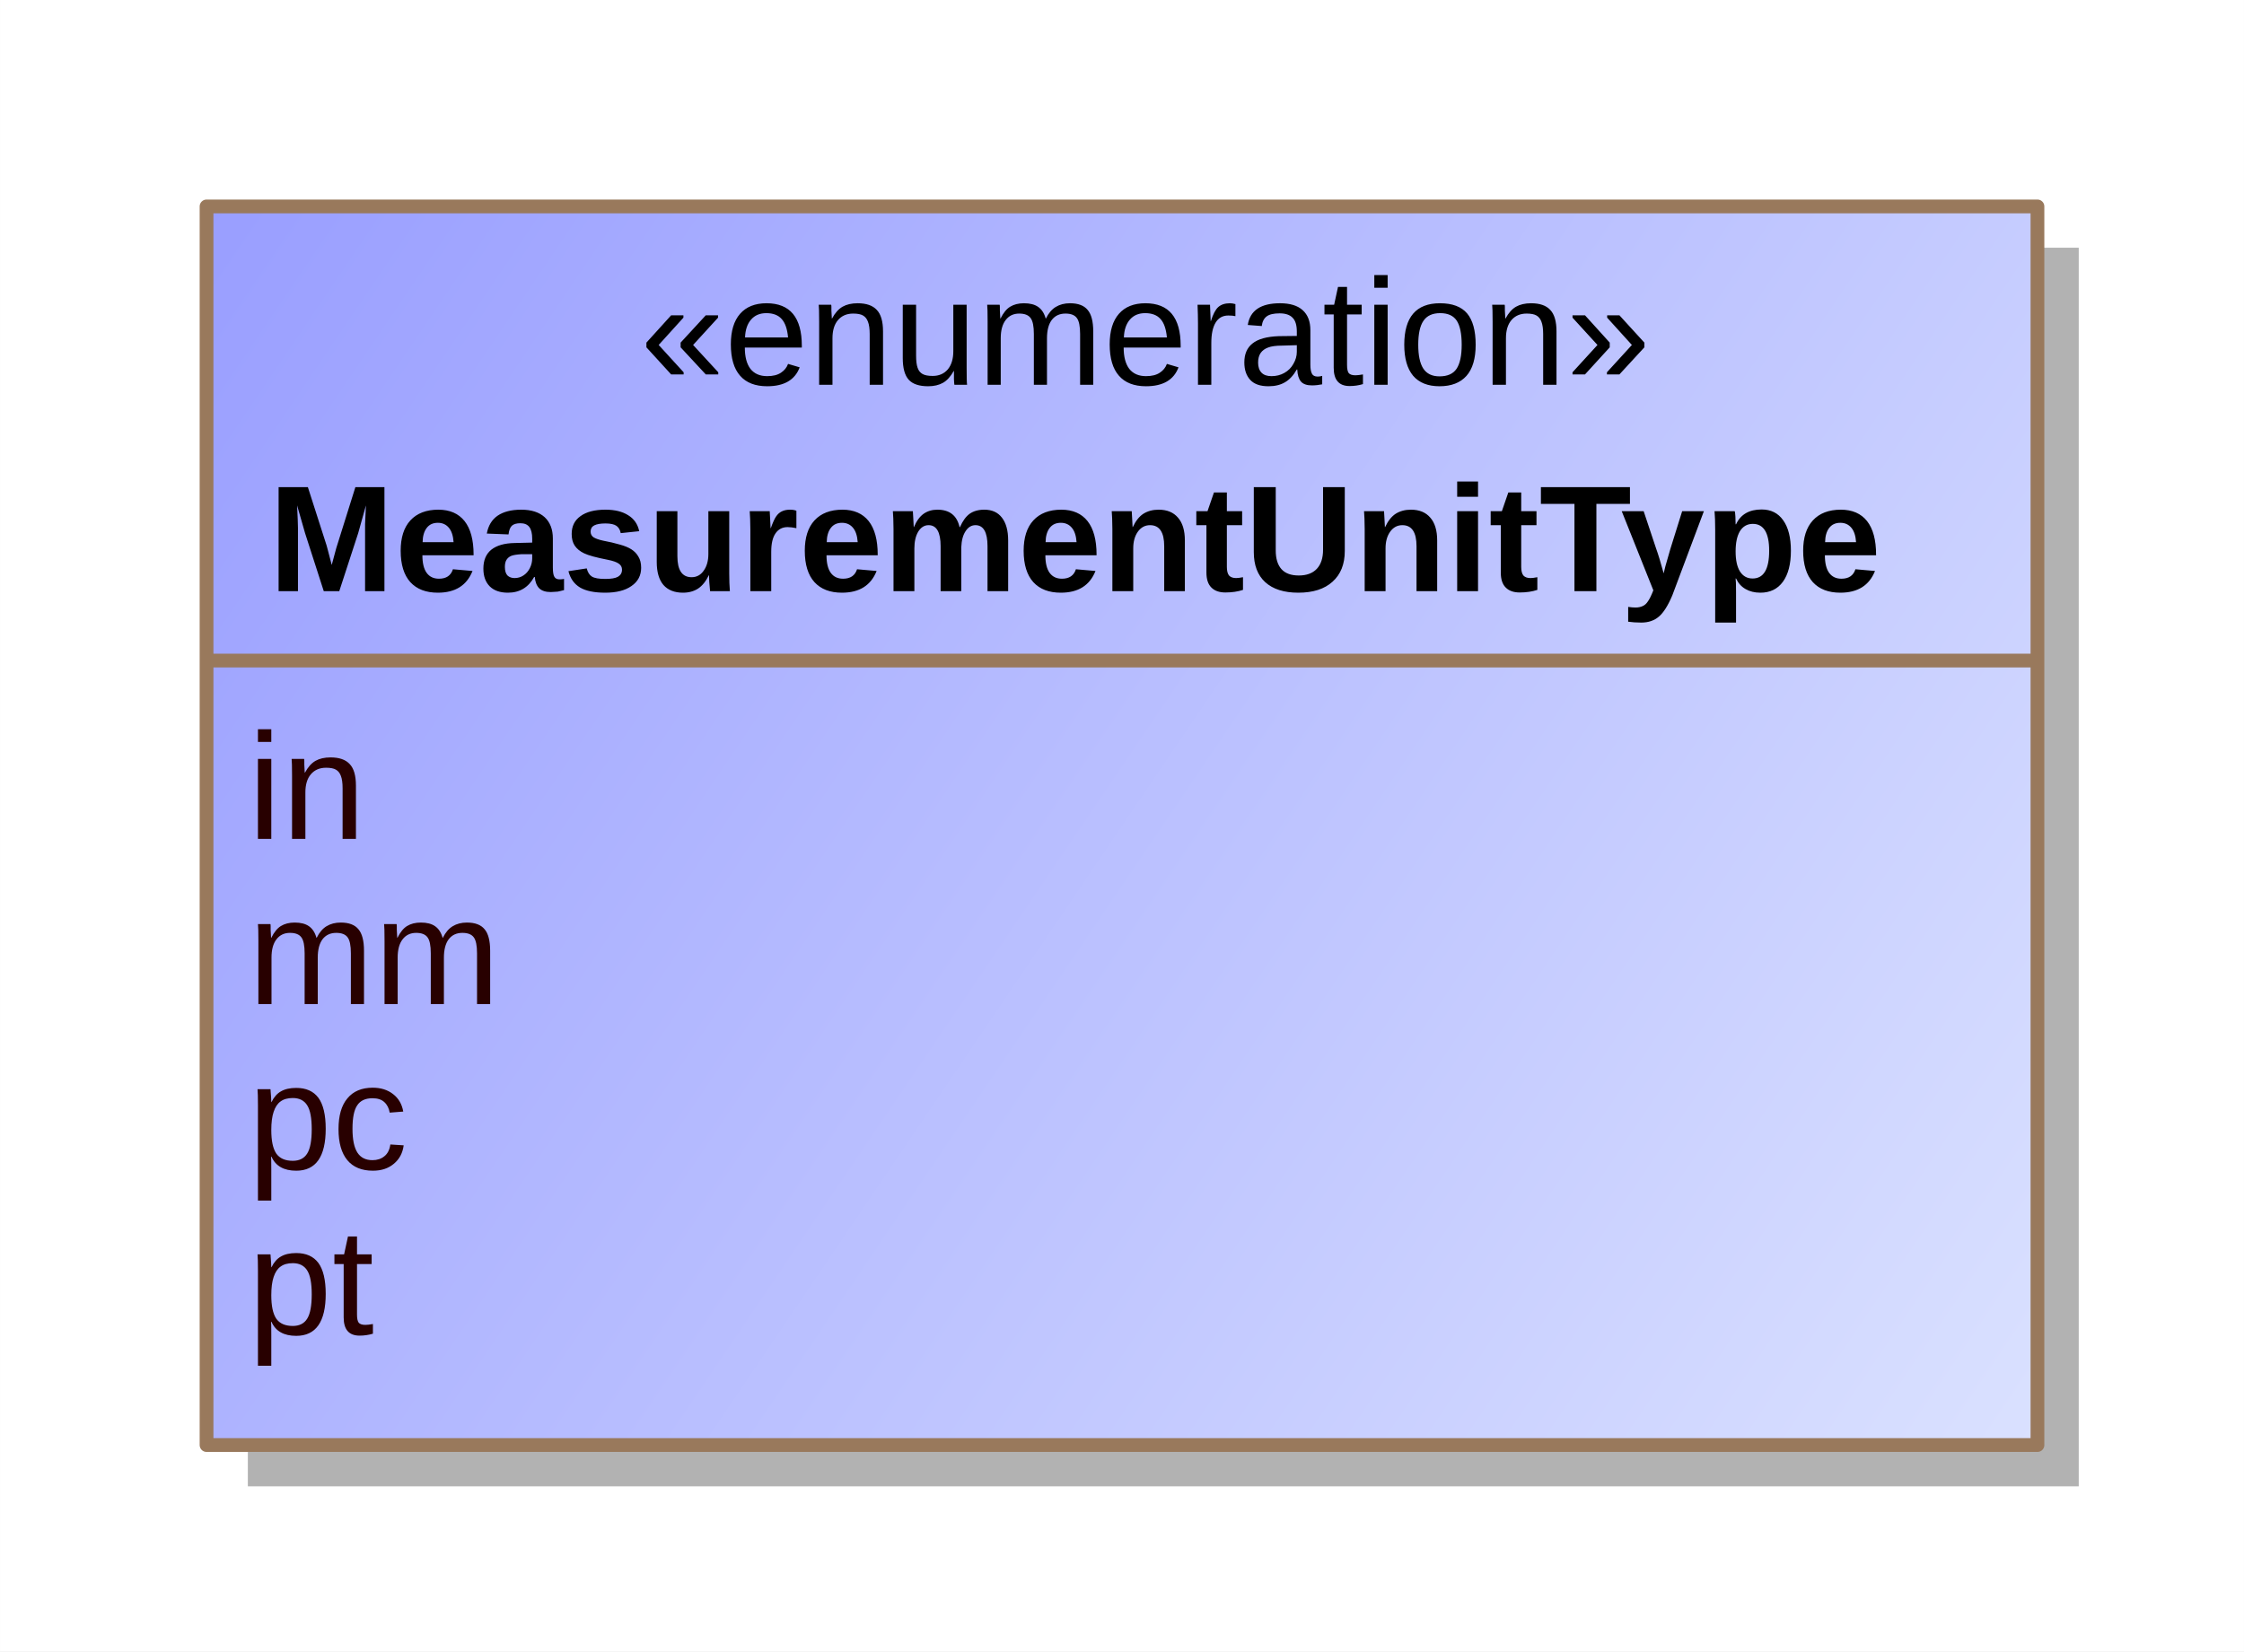
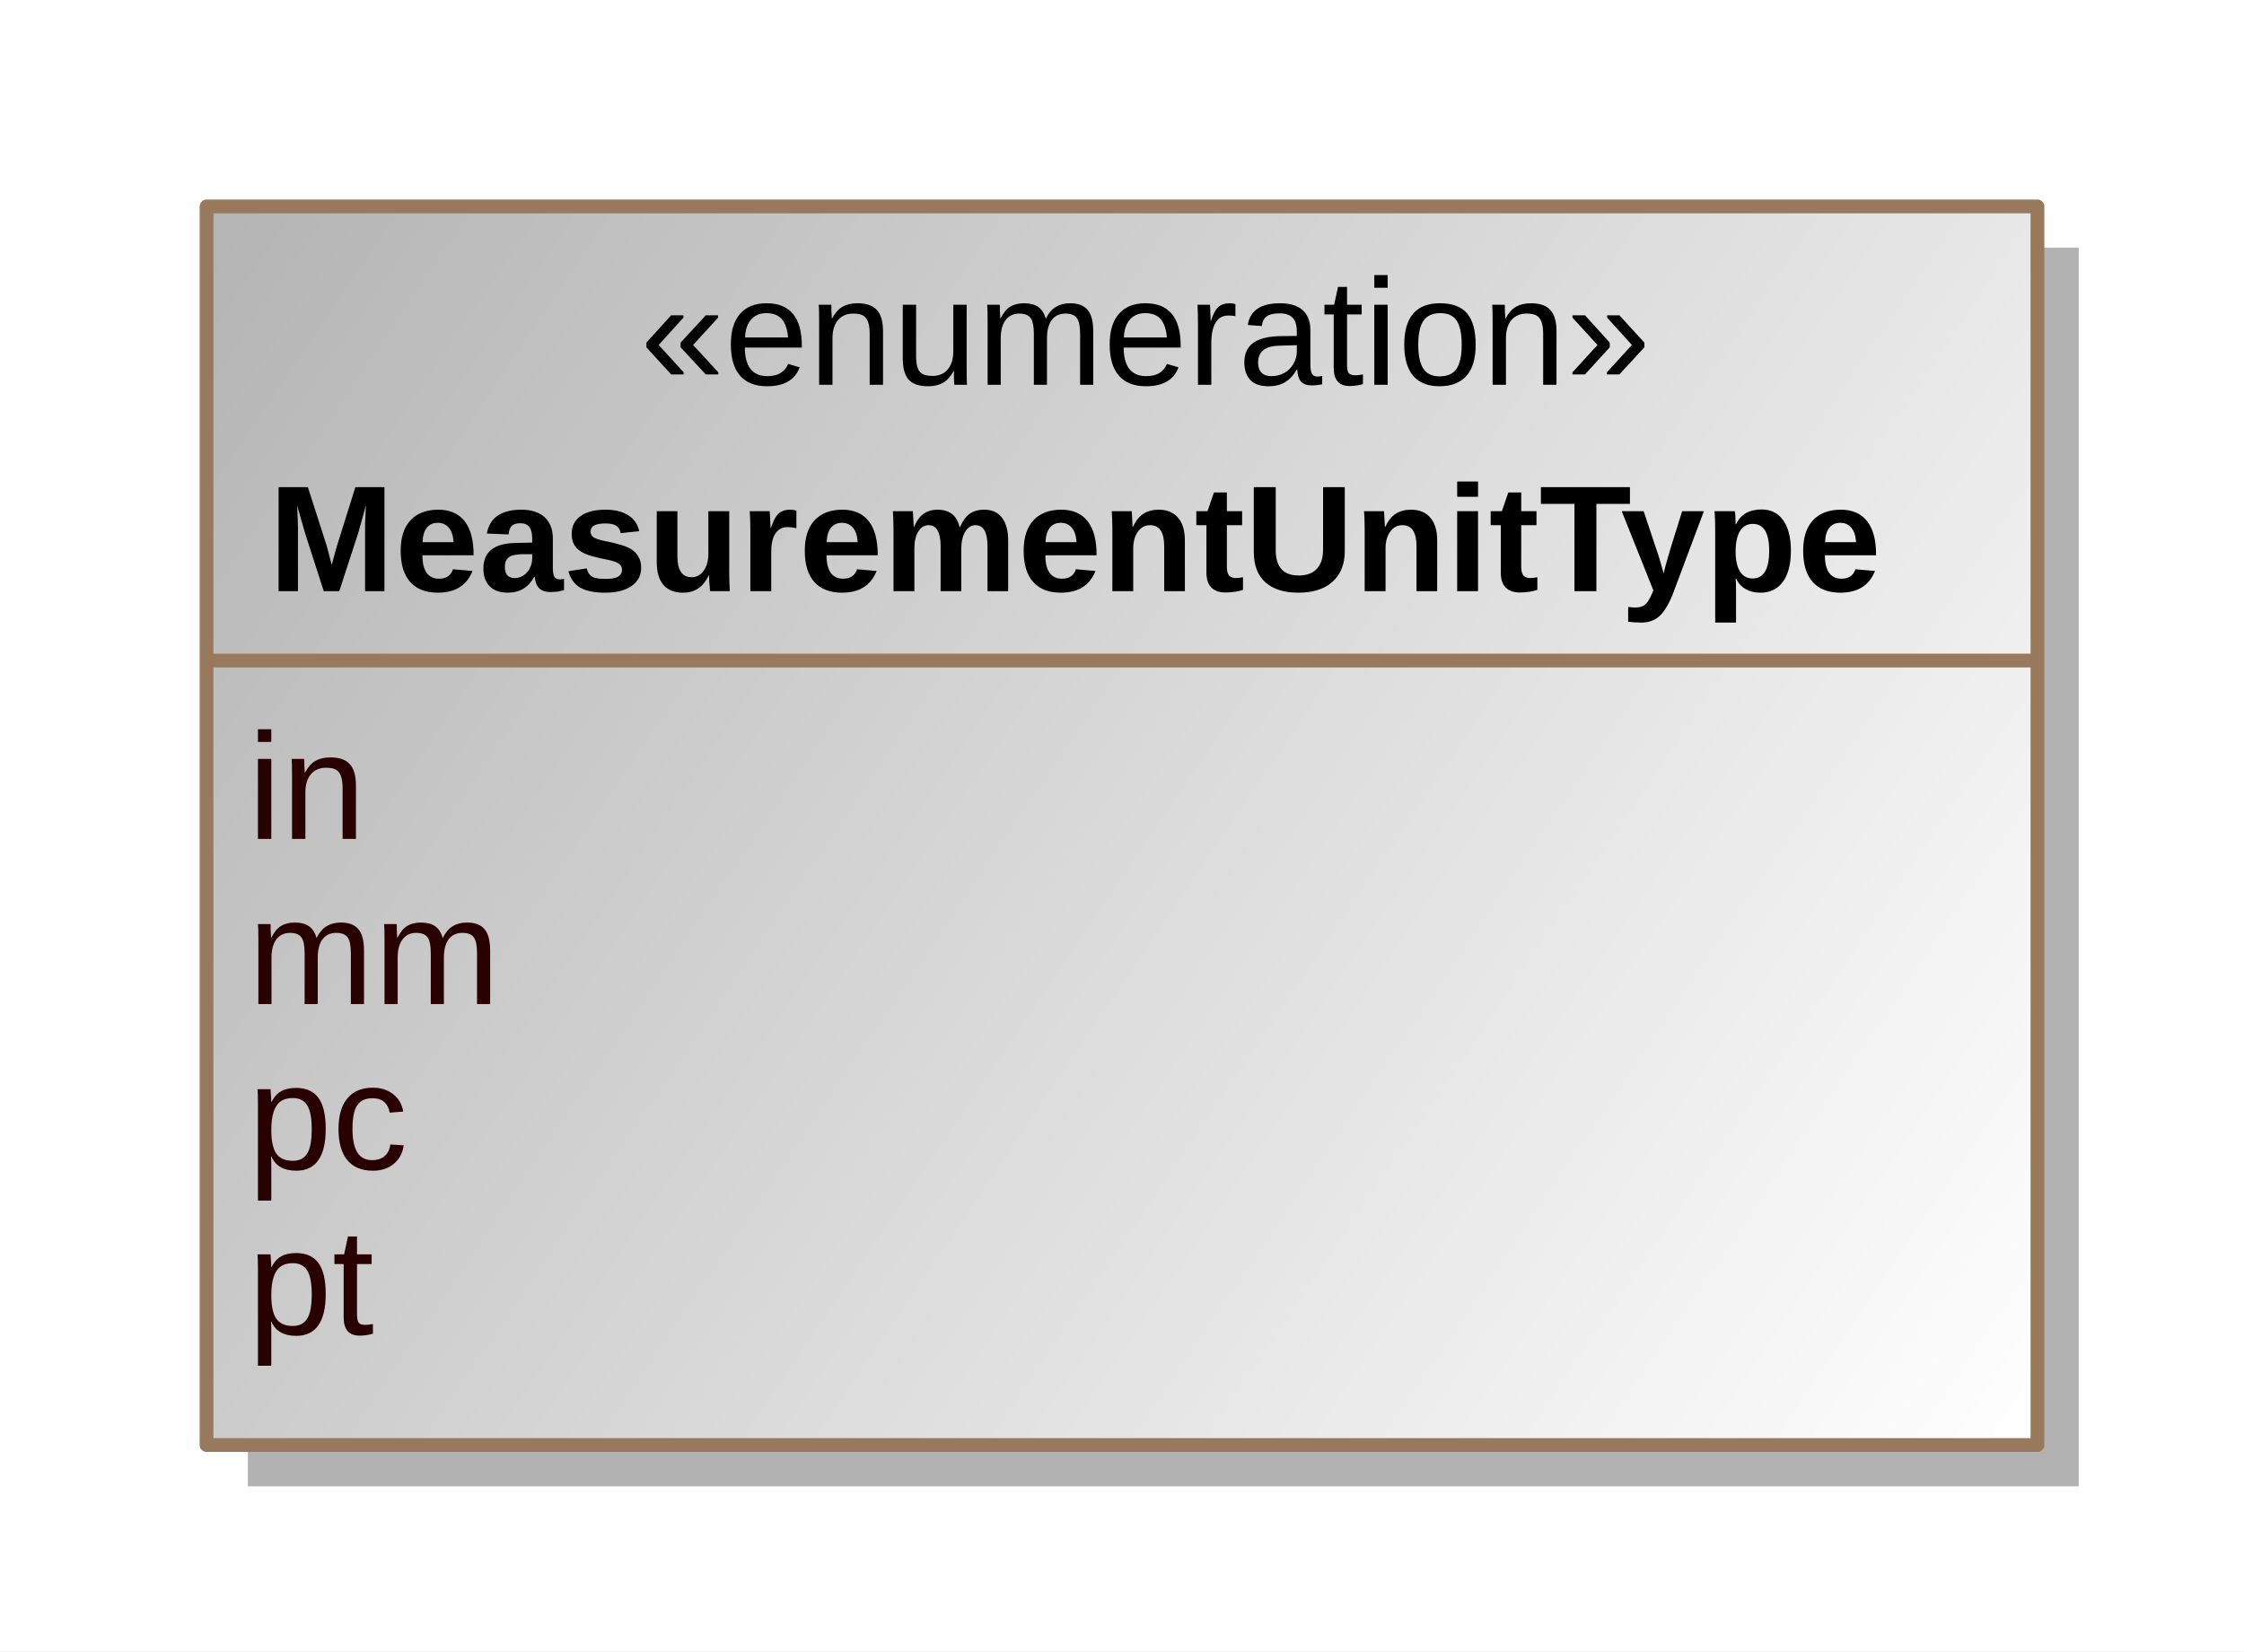
<svg xmlns="http://www.w3.org/2000/svg" fill-opacity="1" color-rendering="auto" color-interpolation="auto" text-rendering="auto" stroke="black" stroke-linecap="square" width="1.698in" stroke-miterlimit="10" shape-rendering="auto" stroke-opacity="1" fill="black" stroke-dasharray="none" font-weight="normal" stroke-width="1" viewBox="0 0 163 120" height="1.25in" font-family="'Arial'" font-style="normal" stroke-linejoin="miter" font-size="12" stroke-dashoffset="0" image-rendering="auto">
  <defs id="genericDefs" />
  <g>
    <defs id="defs1">
-       <linearGradient x1="1099" gradientUnits="userSpaceOnUse" x2="1232" y1="1092" y2="1182" id="linearGradient1" spreadMethod="pad">
-         <stop stop-opacity="1" stop-color="rgb(153,158,255)" offset="0%" />
-         <stop stop-opacity="1" stop-color="rgb(218,225,255)" offset="100%" />
+       <linearGradient x1="721" gradientUnits="userSpaceOnUse" x2="854" y1="1169" y2="1259" id="linearGradient1" spreadMethod="pad">
+         <stop stop-opacity="1" stop-color="rgb(180,180,180)" offset="0%" />
+         <stop stop-opacity="1" stop-color="white" offset="100%" />
      </linearGradient>
      <clipPath clipPathUnits="userSpaceOnUse" id="clipPath1">
        <path d="M0 0 L163 0 L163 120 L0 120 L0 0 Z" />
      </clipPath>
      <clipPath clipPathUnits="userSpaceOnUse" id="clipPath2">
-         <path d="M1084 1077 L1247 1077 L1247 1197 L1084 1197 L1084 1077 Z" />
+         <path d="M706 1154 L869 1154 L869 1274 L706 1274 L706 1154 Z" />
      </clipPath>
    </defs>
    <g fill="white" stroke="white">
      <rect x="0" width="163" height="120" y="0" clip-path="url(#clipPath1)" stroke="none" />
-       <rect x="1102" y="1095" transform="translate(-1084,-1077)" clip-path="url(#clipPath2)" fill="rgb(178,178,178)" width="133" text-rendering="geometricPrecision" height="90" stroke="none" />
-       <rect x="1099" y="1092" transform="translate(-1084,-1077)" clip-path="url(#clipPath2)" fill="url(#linearGradient1)" width="133" text-rendering="geometricPrecision" height="90" stroke="none" />
+       <rect x="724" y="1172" transform="translate(-706,-1154)" clip-path="url(#clipPath2)" fill="rgb(178,178,178)" width="133" text-rendering="geometricPrecision" height="90" stroke="none" />
+       <rect x="721" y="1169" transform="translate(-706,-1154)" clip-path="url(#clipPath2)" fill="url(#linearGradient1)" width="133" text-rendering="geometricPrecision" height="90" stroke="none" />
    </g>
-     <g fill="rgb(153,121,92)" text-rendering="geometricPrecision" transform="translate(-1084,-1077)" stroke-linecap="butt" stroke="rgb(153,121,92)" stroke-linejoin="round">
-       <rect fill="none" x="1099" width="133" height="90" y="1092" clip-path="url(#clipPath2)" />
-       <line y2="1125" fill="none" x1="1099" clip-path="url(#clipPath2)" x2="1232" y1="1125" />
-       <text x="1102" font-size="11" y="1173.958" clip-path="url(#clipPath2)" fill="rgb(40,0,0)" stroke="none" space="preserve">pt</text>
-       <text x="1102" font-size="11" y="1161.958" clip-path="url(#clipPath2)" fill="rgb(40,0,0)" stroke="none" space="preserve">pc</text>
-       <text x="1102" font-size="11" y="1149.958" clip-path="url(#clipPath2)" fill="rgb(40,0,0)" stroke="none" space="preserve">mm</text>
-       <text x="1102" font-size="11" y="1137.958" clip-path="url(#clipPath2)" fill="rgb(40,0,0)" stroke="none" space="preserve">in</text>
+     <g fill="rgb(153,121,92)" text-rendering="geometricPrecision" transform="translate(-706,-1154)" stroke-linecap="butt" stroke="rgb(153,121,92)" stroke-linejoin="round">
+       <rect fill="none" x="721" width="133" height="90" y="1169" clip-path="url(#clipPath2)" />
+       <line y2="1202" fill="none" x1="721" clip-path="url(#clipPath2)" x2="854" y1="1202" />
+       <text x="724" font-size="11" y="1250.958" clip-path="url(#clipPath2)" fill="rgb(40,0,0)" stroke="none" space="preserve">pt</text>
+       <text x="724" font-size="11" y="1238.958" clip-path="url(#clipPath2)" fill="rgb(40,0,0)" stroke="none" space="preserve">pc</text>
+       <text x="724" font-size="11" y="1226.958" clip-path="url(#clipPath2)" fill="rgb(40,0,0)" stroke="none" space="preserve">mm</text>
+       <text x="724" font-size="11" y="1214.958" clip-path="url(#clipPath2)" fill="rgb(40,0,0)" stroke="none" space="preserve">in</text>
    </g>
-     <g text-rendering="geometricPrecision" font-size="11" font-weight="bold" transform="translate(-1084,-1077)" stroke-linecap="butt" stroke-linejoin="round">
-       <text x="1103.5" space="preserve" y="1119.958" clip-path="url(#clipPath2)" stroke="none">MeasurementUnitType</text>
-       <text x="1130.5" space="preserve" y="1104.958" clip-path="url(#clipPath2)" font-weight="normal" stroke="none">«enumeration»</text>
+     <g text-rendering="geometricPrecision" font-size="11" font-weight="bold" transform="translate(-706,-1154)" stroke-linecap="butt" stroke-linejoin="round">
+       <text x="725.5" space="preserve" y="1196.958" clip-path="url(#clipPath2)" stroke="none">MeasurementUnitType</text>
+       <text x="752.5" space="preserve" y="1181.958" clip-path="url(#clipPath2)" font-weight="normal" stroke="none">«enumeration»</text>
    </g>
  </g>
</svg>
